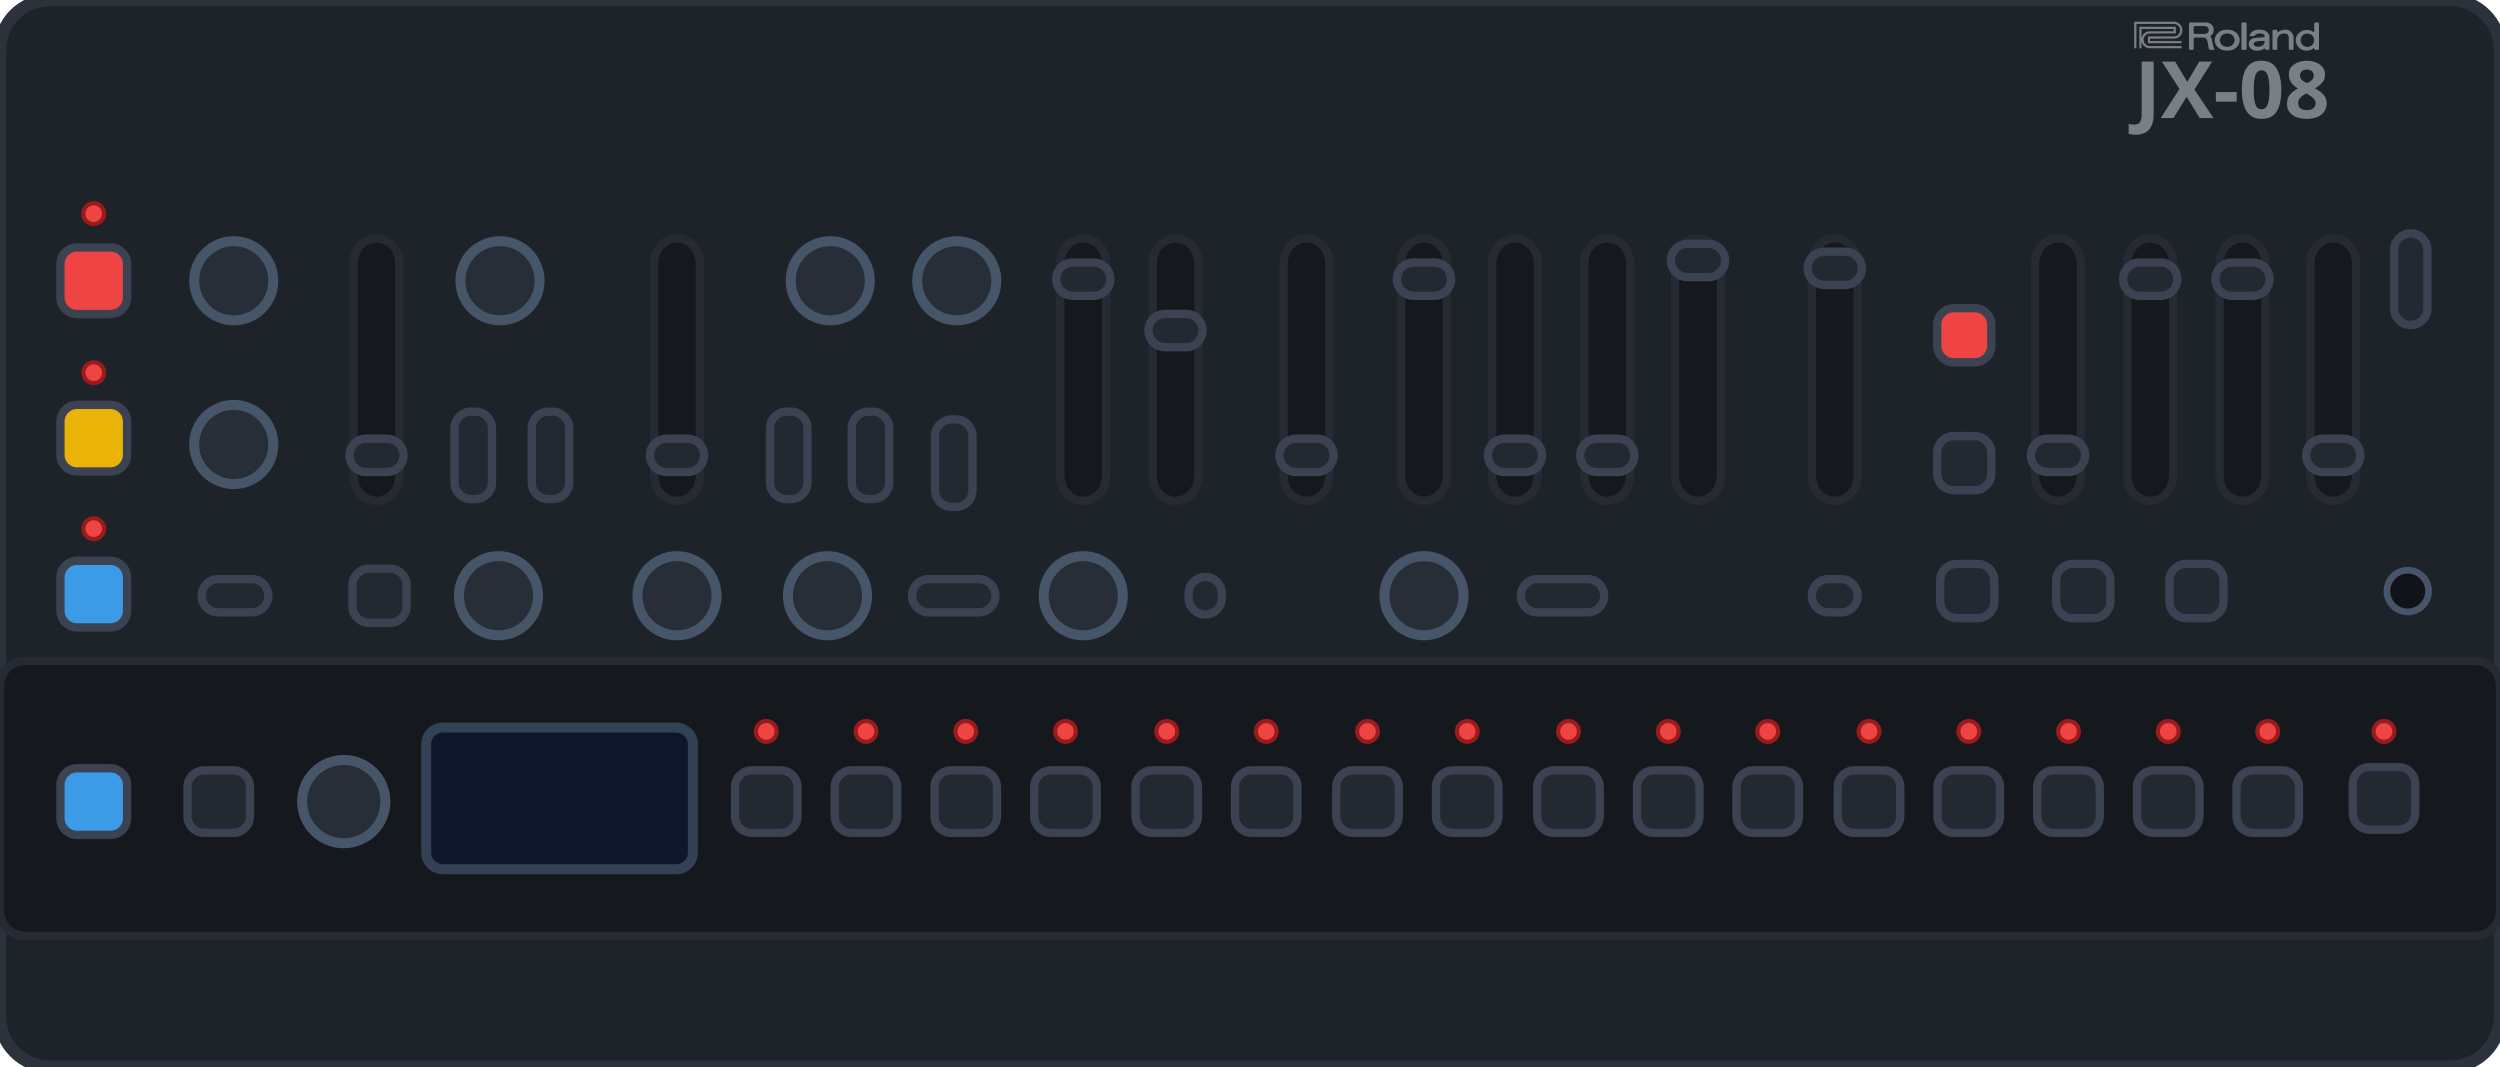
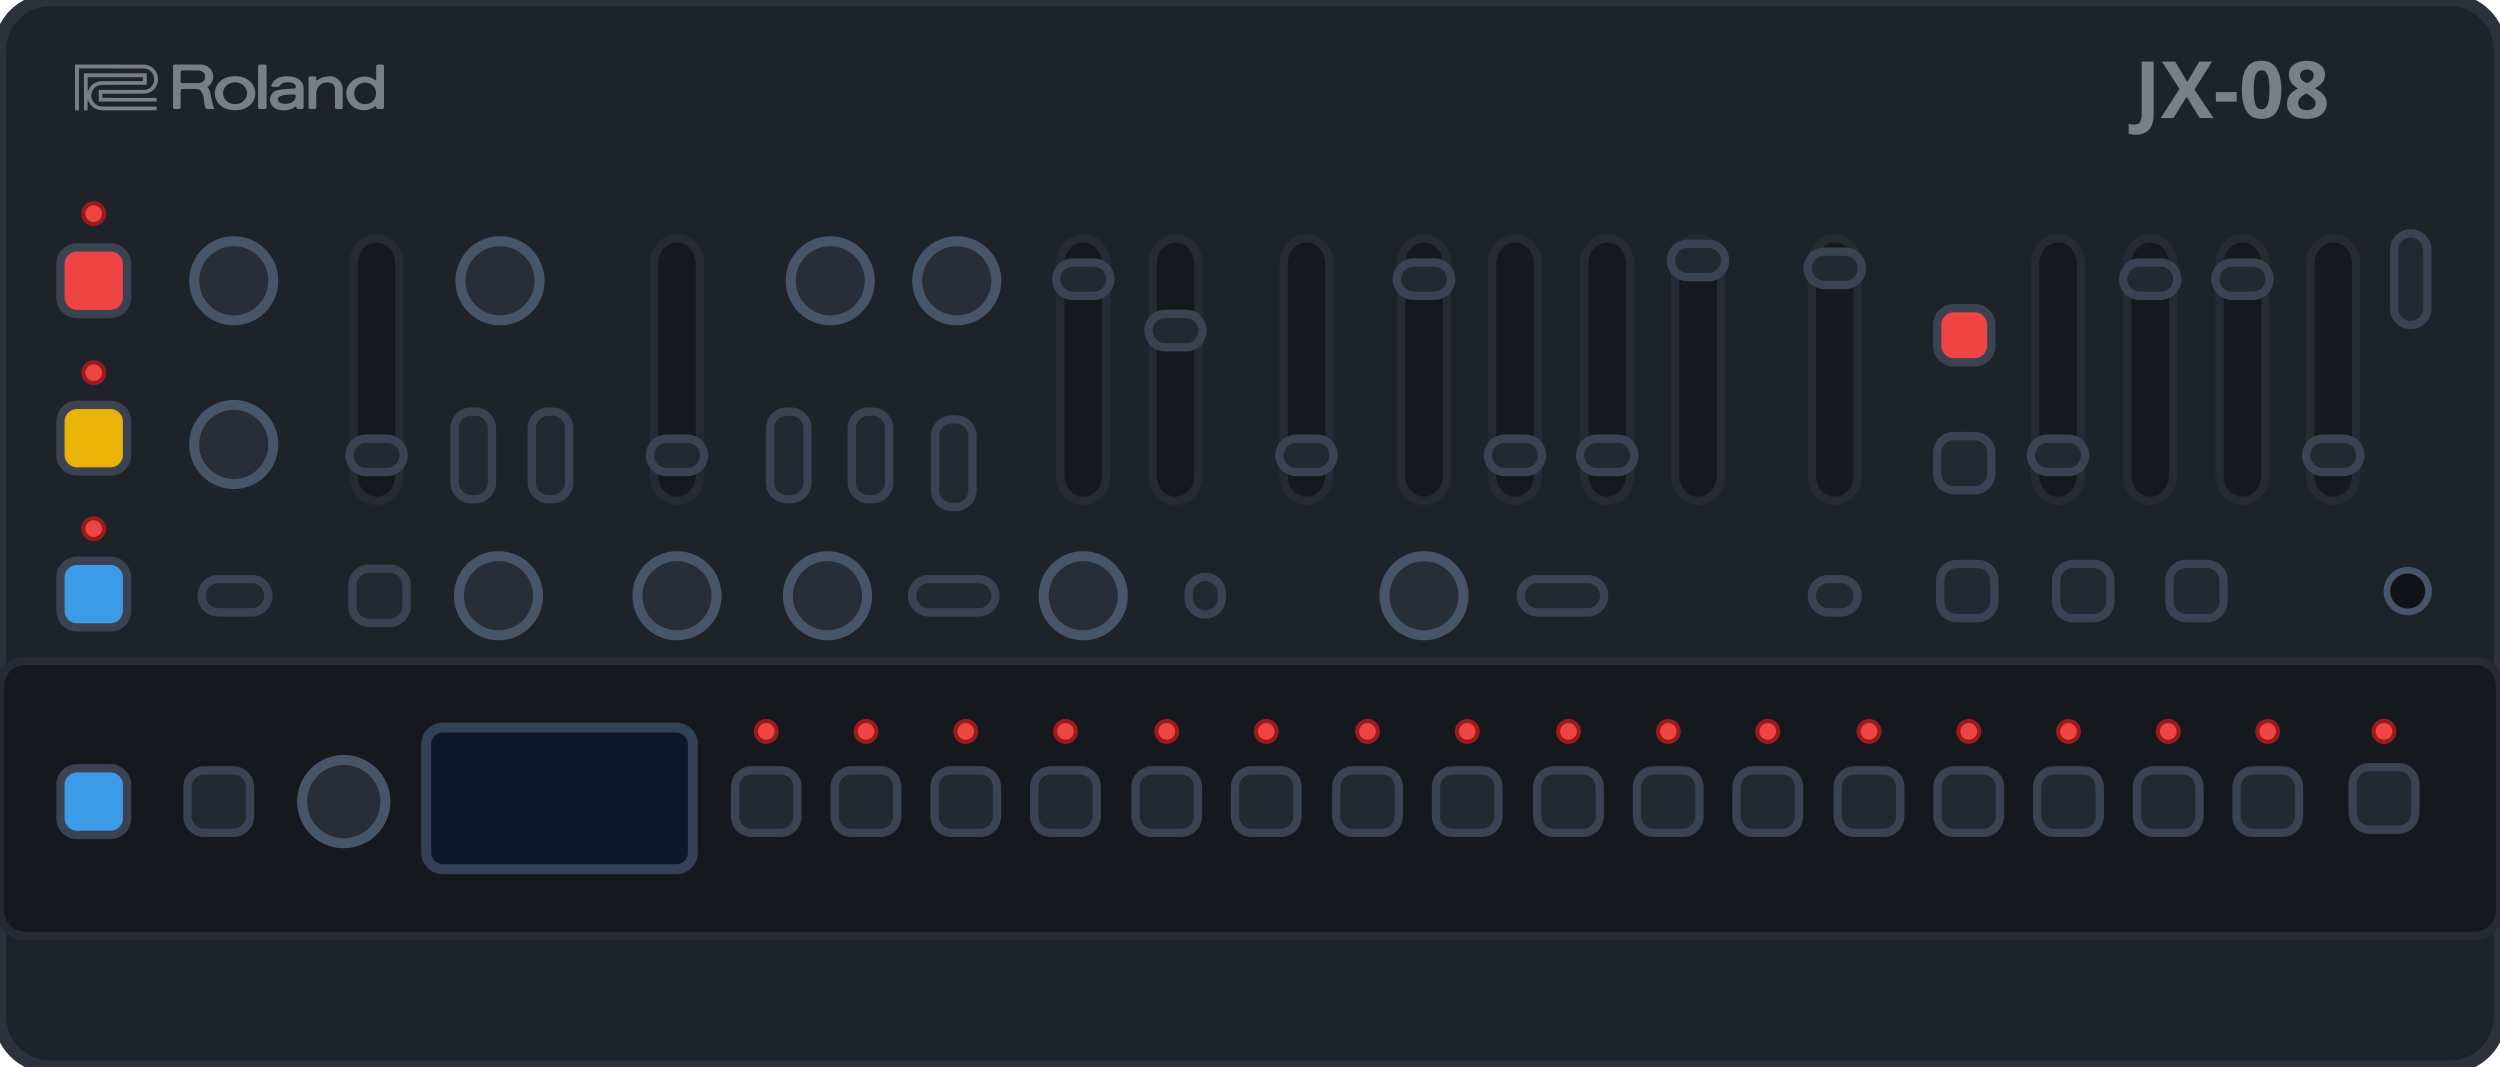
<svg xmlns="http://www.w3.org/2000/svg" baseProfile="full" height="128.0mm" version="1.1" viewBox="0 0 300.0 128.0" width="300.0mm">
  <defs />
  <rect fill="#1e2229" height="128.0" rx="6" stroke="#2c323b" stroke-width="1.5" width="300.0" x="0" y="0" />
  <rect fill="#15181d" height="33.0" rx="3.0" stroke="#262b33" stroke-width="1.0" width="300.0" x="0.0" y="79.308" />
  <circle cx="11.25" cy="25.638" fill="#ef4444" r="1.25" stroke="#991b1b" stroke-width="0.5" />
  <circle cx="11.25" cy="44.723" fill="#ef4444" r="1.25" stroke="#991b1b" stroke-width="0.5" />
  <circle cx="11.25" cy="63.437" fill="#ef4444" r="1.25" stroke="#991b1b" stroke-width="0.5" />
  <rect fill="#ef4444" height="8.0" rx="2.0" stroke="#3b4252" stroke-width="1.0" width="8.0" x="7.25" y="29.69" />
  <rect fill="#eab308" height="8.0" rx="2.0" stroke="#3b4252" stroke-width="1.0" width="8.0" x="7.25" y="48.582" />
  <rect fill="#3b9be6" height="8.0" rx="2.0" stroke="#3b4252" stroke-width="1.0" width="8.0" x="7.25" y="67.296" />
  <circle cx="28.05" cy="33.69" fill="#282e38" r="4.75" stroke="#475569" stroke-width="1.2" />
  <circle cx="28.05" cy="53.338" fill="#282e38" r="4.75" stroke="#475569" stroke-width="1.2" />
  <rect fill="#232831" height="4.0" rx="2.0" stroke="#3b4252" stroke-width="1.0" width="8.0" x="24.2" y="69.488" />
  <rect fill="#15181d" height="31.5" rx="3.0" stroke="#262b33" stroke-width="1.0" width="5.5" x="42.43" y="28.602" />
  <rect fill="#232831" height="4.0" rx="2.0" stroke="#3b4252" stroke-width="1.0" width="6.5" x="41.93" y="52.643" />
  <circle cx="60.0" cy="33.69" fill="#282e38" r="4.75" stroke="#475569" stroke-width="1.2" />
  <rect fill="#232831" height="10.5" rx="2.0" stroke="#3b4252" stroke-width="1.0" width="4.5" x="54.54" y="49.393" />
  <rect fill="#232831" height="10.5" rx="2.0" stroke="#3b4252" stroke-width="1.0" width="4.5" x="63.81" y="49.393" />
  <rect fill="#232831" height="6.5" rx="2.0" stroke="#3b4252" stroke-width="1.0" width="6.5" x="42.29" y="68.238" />
  <circle cx="59.82" cy="71.488" fill="#282e38" r="4.75" stroke="#475569" stroke-width="1.2" />
  <rect fill="#15181d" height="31.5" rx="3.0" stroke="#262b33" stroke-width="1.0" width="5.5" x="78.49" y="28.602" />
  <rect fill="#232831" height="4.0" rx="2.0" stroke="#3b4252" stroke-width="1.0" width="6.5" x="77.99" y="52.643" />
  <circle cx="99.63" cy="33.69" fill="#282e38" r="4.75" stroke="#475569" stroke-width="1.2" />
  <circle cx="114.81" cy="33.69" fill="#282e38" r="4.75" stroke="#475569" stroke-width="1.2" />
  <rect fill="#232831" height="10.5" rx="2.0" stroke="#3b4252" stroke-width="1.0" width="4.5" x="92.4" y="49.393" />
  <rect fill="#232831" height="10.5" rx="2.0" stroke="#3b4252" stroke-width="1.0" width="4.5" x="102.21" y="49.393" />
  <rect fill="#232831" height="10.5" rx="2.0" stroke="#3b4252" stroke-width="1.0" width="4.5" x="112.2" y="50.328" />
  <circle cx="81.24" cy="71.488" fill="#282e38" r="4.75" stroke="#475569" stroke-width="1.2" />
  <circle cx="99.3" cy="71.488" fill="#282e38" r="4.75" stroke="#475569" stroke-width="1.2" />
  <rect fill="#232831" height="4.0" rx="2.0" stroke="#3b4252" stroke-width="1.0" width="10.0" x="109.45" y="69.488" />
  <rect fill="#15181d" height="31.5" rx="3.0" stroke="#262b33" stroke-width="1.0" width="5.5" x="127.24" y="28.602" />
  <rect fill="#232831" height="4.0" rx="2.0" stroke="#3b4252" stroke-width="1.0" width="6.5" x="126.74" y="31.498" />
  <rect fill="#15181d" height="31.5" rx="3.0" stroke="#262b33" stroke-width="1.0" width="5.5" x="138.31" y="28.602" />
  <rect fill="#232831" height="4.0" rx="2.0" stroke="#3b4252" stroke-width="1.0" width="6.5" x="137.81" y="37.667" />
  <circle cx="129.99" cy="71.488" fill="#282e38" r="4.75" stroke="#475569" stroke-width="1.2" />
  <rect fill="#232831" height="4.5" rx="2.0" stroke="#3b4252" stroke-width="1.0" width="4.0" x="142.63" y="69.238" />
  <rect fill="#15181d" height="31.5" rx="3.0" stroke="#262b33" stroke-width="1.0" width="5.5" x="154.03" y="28.602" />
  <rect fill="#232831" height="4.0" rx="2.0" stroke="#3b4252" stroke-width="1.0" width="6.5" x="153.53" y="52.643" />
  <rect fill="#15181d" height="31.5" rx="3.0" stroke="#262b33" stroke-width="1.0" width="5.5" x="168.13" y="28.602" />
  <rect fill="#232831" height="4.0" rx="2.0" stroke="#3b4252" stroke-width="1.0" width="6.5" x="167.63" y="31.498" />
  <rect fill="#15181d" height="31.5" rx="3.0" stroke="#262b33" stroke-width="1.0" width="5.5" x="179.05" y="28.602" />
  <rect fill="#232831" height="4.0" rx="2.0" stroke="#3b4252" stroke-width="1.0" width="6.5" x="178.55" y="52.643" />
  <rect fill="#15181d" height="31.5" rx="3.0" stroke="#262b33" stroke-width="1.0" width="5.5" x="190.12" y="28.602" />
  <rect fill="#232831" height="4.0" rx="2.0" stroke="#3b4252" stroke-width="1.0" width="6.5" x="189.62" y="52.643" />
  <rect fill="#15181d" height="31.5" rx="3.0" stroke="#262b33" stroke-width="1.0" width="5.5" x="201.01" y="28.602" />
  <rect fill="#232831" height="4.0" rx="2.0" stroke="#3b4252" stroke-width="1.0" width="6.5" x="200.51" y="29.258" />
  <circle cx="170.88" cy="71.488" fill="#282e38" r="4.75" stroke="#475569" stroke-width="1.2" />
  <rect fill="#232831" height="4.0" rx="2.0" stroke="#3b4252" stroke-width="1.0" width="10.0" x="182.5" y="69.488" />
  <rect fill="#15181d" height="31.5" rx="3.0" stroke="#262b33" stroke-width="1.0" width="5.5" x="217.42" y="28.602" />
  <rect fill="#232831" height="4.0" rx="2.0" stroke="#3b4252" stroke-width="1.0" width="6.5" x="216.92" y="30.192" />
  <rect fill="#232831" height="4.0" rx="2.0" stroke="#3b4252" stroke-width="1.0" width="5.5" x="217.42" y="69.488" />
  <rect fill="#ef4444" height="6.5" rx="2.0" stroke="#3b4252" stroke-width="1.0" width="6.5" x="232.46" y="36.98" />
  <rect fill="#232831" height="6.5" rx="2.0" stroke="#3b4252" stroke-width="1.0" width="6.5" x="232.46" y="52.328" />
  <rect fill="#15181d" height="31.5" rx="3.0" stroke="#262b33" stroke-width="1.0" width="5.5" x="244.21" y="28.602" />
  <rect fill="#232831" height="4.0" rx="2.0" stroke="#3b4252" stroke-width="1.0" width="6.5" x="243.71" y="52.643" />
  <rect fill="#15181d" height="31.5" rx="3.0" stroke="#262b33" stroke-width="1.0" width="5.5" x="255.28" y="28.602" />
  <rect fill="#232831" height="4.0" rx="2.0" stroke="#3b4252" stroke-width="1.0" width="6.5" x="254.78" y="31.498" />
  <rect fill="#15181d" height="31.5" rx="3.0" stroke="#262b33" stroke-width="1.0" width="5.5" x="266.35" y="28.602" />
  <rect fill="#232831" height="4.0" rx="2.0" stroke="#3b4252" stroke-width="1.0" width="6.5" x="265.85" y="31.498" />
  <rect fill="#15181d" height="31.5" rx="3.0" stroke="#262b33" stroke-width="1.0" width="5.5" x="277.24" y="28.602" />
  <rect fill="#232831" height="4.0" rx="2.0" stroke="#3b4252" stroke-width="1.0" width="6.5" x="276.74" y="52.643" />
  <rect fill="#232831" height="11.0" rx="2.0" stroke="#3b4252" stroke-width="1.0" width="4.0" x="287.29" y="27.998" />
  <rect fill="#232831" height="6.5" rx="2.0" stroke="#3b4252" stroke-width="1.0" width="6.5" x="232.82" y="67.675" />
  <rect fill="#232831" height="6.5" rx="2.0" stroke="#3b4252" stroke-width="1.0" width="6.5" x="246.74" y="67.675" />
  <rect fill="#232831" height="6.5" rx="2.0" stroke="#3b4252" stroke-width="1.0" width="6.5" x="260.33" y="67.675" />
  <circle cx="288.93" cy="70.925" fill="#111318" r="2.5" stroke="#475569" stroke-width="0.8" />
  <rect fill="#3b9be6" height="8.0" rx="2.0" stroke="#3b4252" stroke-width="1.0" width="8.0" x="7.25" y="92.192" />
  <rect fill="#232831" height="7.5" rx="2.0" stroke="#3b4252" stroke-width="1.0" width="7.5" x="22.5" y="92.442" />
  <circle cx="41.25" cy="96.192" fill="#282e38" r="5.0" stroke="#475569" stroke-width="1.2" />
  <rect fill="#0f172a" height="17.0" rx="2.0" stroke="#334155" stroke-width="1.2" width="32.0" x="51.14" y="87.308" />
  <circle cx="91.95" cy="87.77" fill="#ef4444" r="1.25" stroke="#991b1b" stroke-width="0.5" />
  <rect fill="#232831" height="7.5" rx="2.0" stroke="#3b4252" stroke-width="1.0" width="7.5" x="88.2" y="92.442" />
  <circle cx="103.92" cy="87.77" fill="#ef4444" r="1.25" stroke="#991b1b" stroke-width="0.5" />
  <rect fill="#232831" height="7.5" rx="2.0" stroke="#3b4252" stroke-width="1.0" width="7.5" x="100.17" y="92.442" />
  <circle cx="115.89" cy="87.77" fill="#ef4444" r="1.25" stroke="#991b1b" stroke-width="0.5" />
  <rect fill="#232831" height="7.5" rx="2.0" stroke="#3b4252" stroke-width="1.0" width="7.5" x="112.14" y="92.442" />
  <circle cx="127.86" cy="87.77" fill="#ef4444" r="1.25" stroke="#991b1b" stroke-width="0.5" />
  <rect fill="#232831" height="7.5" rx="2.0" stroke="#3b4252" stroke-width="1.0" width="7.5" x="124.11" y="92.442" />
  <circle cx="140.01" cy="87.77" fill="#ef4444" r="1.25" stroke="#991b1b" stroke-width="0.5" />
  <rect fill="#232831" height="7.5" rx="2.0" stroke="#3b4252" stroke-width="1.0" width="7.5" x="136.26" y="92.442" />
  <circle cx="151.95" cy="87.77" fill="#ef4444" r="1.25" stroke="#991b1b" stroke-width="0.5" />
  <rect fill="#232831" height="7.5" rx="2.0" stroke="#3b4252" stroke-width="1.0" width="7.5" x="148.2" y="92.442" />
  <circle cx="164.1" cy="87.77" fill="#ef4444" r="1.25" stroke="#991b1b" stroke-width="0.5" />
  <rect fill="#232831" height="7.5" rx="2.0" stroke="#3b4252" stroke-width="1.0" width="7.5" x="160.35" y="92.442" />
  <circle cx="176.07" cy="87.77" fill="#ef4444" r="1.25" stroke="#991b1b" stroke-width="0.5" />
  <rect fill="#232831" height="7.5" rx="2.0" stroke="#3b4252" stroke-width="1.0" width="7.5" x="172.32" y="92.442" />
  <circle cx="188.22" cy="87.77" fill="#ef4444" r="1.25" stroke="#991b1b" stroke-width="0.5" />
  <rect fill="#232831" height="7.5" rx="2.0" stroke="#3b4252" stroke-width="1.0" width="7.5" x="184.47" y="92.442" />
  <circle cx="200.19" cy="87.77" fill="#ef4444" r="1.25" stroke="#991b1b" stroke-width="0.5" />
  <rect fill="#232831" height="7.5" rx="2.0" stroke="#3b4252" stroke-width="1.0" width="7.5" x="196.44" y="92.442" />
  <circle cx="212.13" cy="87.77" fill="#ef4444" r="1.25" stroke="#991b1b" stroke-width="0.5" />
  <rect fill="#232831" height="7.5" rx="2.0" stroke="#3b4252" stroke-width="1.0" width="7.5" x="208.38" y="92.442" />
  <circle cx="224.28" cy="87.77" fill="#ef4444" r="1.25" stroke="#991b1b" stroke-width="0.5" />
  <rect fill="#232831" height="7.5" rx="2.0" stroke="#3b4252" stroke-width="1.0" width="7.5" x="220.53" y="92.442" />
  <circle cx="236.25" cy="87.77" fill="#ef4444" r="1.25" stroke="#991b1b" stroke-width="0.5" />
  <rect fill="#232831" height="7.5" rx="2.0" stroke="#3b4252" stroke-width="1.0" width="7.5" x="232.5" y="92.442" />
  <circle cx="248.22" cy="87.77" fill="#ef4444" r="1.25" stroke="#991b1b" stroke-width="0.5" />
  <rect fill="#232831" height="7.5" rx="2.0" stroke="#3b4252" stroke-width="1.0" width="7.5" x="244.47" y="92.442" />
  <circle cx="260.19" cy="87.77" fill="#ef4444" r="1.25" stroke="#991b1b" stroke-width="0.5" />
  <rect fill="#232831" height="7.5" rx="2.0" stroke="#3b4252" stroke-width="1.0" width="7.5" x="256.44" y="92.442" />
  <circle cx="272.13" cy="87.77" fill="#ef4444" r="1.25" stroke="#991b1b" stroke-width="0.5" />
  <rect fill="#232831" height="7.5" rx="2.0" stroke="#3b4252" stroke-width="1.0" width="7.5" x="268.38" y="92.442" />
  <circle cx="286.08" cy="87.77" fill="#ef4444" r="1.25" stroke="#991b1b" stroke-width="0.5" />
  <rect fill="#232831" height="7.5" rx="2.0" stroke="#3b4252" stroke-width="1.0" width="7.5" x="282.33" y="92.058" />
-   <path d="M 219.76 663.25 L 219.50 747.50 L 164.00 748.03 L 164.00 184.00 L 1119.00 184.00 L 1119.00 357.78 L 1115.26 358.48 C1113.20,358.87 966.16,359.08 788.51,358.96 L 785.10 358.95 C482.49,358.74 455.32,358.72 428.52,361.90 C425.77,362.22 423.03,362.58 420.00,362.98 C387.46,367.22 370.22,372.80 351.89,385.00 C297.53,421.19 269.38,481.30 277.54,543.70 C282.38,580.61 297.92,612.67 323.50,638.53 C338.92,654.11 352.77,664.32 370.81,673.40 C383.96,680.02 393.72,682.95 411.04,685.46 C438.85,689.50 438.78,689.50 674.00,689.62 C799.12,689.69 984.64,689.81 1086.27,689.87 L 1271.03 690.00 L 1270.77 718.25 L 1270.50 746.50 L 865.00 747.20 C600.72,747.66 453.23,747.55 441.50,746.91 C421.44,745.80 399.94,742.59 381.77,737.98 C342.65,728.06 304.41,706.26 278.94,679.37 C273.88,674.02 262.27,659.72 255.92,651.00 C245.40,636.57 228.45,601.74 222.95,583.25 C222.25,580.91 221.31,579.00 220.85,579.00 C220.39,579.00 219.90,616.91 219.76,663.25 ZM 88.00 110.00 L 87.50 747.50 L 58.43 747.76 C42.44,747.91 29.06,747.72 28.68,747.35 C28.31,746.97 28.00,590.14 28.00,398.83 L 28.00 51.00 L 548.25 51.01 C884.33,51.01 1072.57,51.37 1080.00,52.01 C1131.43,56.45 1170.65,70.82 1206.15,98.21 C1259.94,139.73 1292.27,210.48 1289.65,281.00 C1288.36,315.88 1280.80,346.30 1266.00,376.18 C1244.92,418.74 1211.25,452.09 1168.80,472.43 C1144.41,484.12 1126.27,488.82 1090.50,492.71 C1077.03,494.17 1043.23,494.37 759.22,494.69 L 442.95 495.05 L 443.03 525.09 C443.08,541.61 443.36,555.78 443.66,556.57 C444.14,557.81 499.41,558.00 857.62,558.00 L 1271.03 558.00 L 1270.77 585.75 L 1270.50 613.50 L 829.25 613.75 L 388.00 614.00 L 388.00 436.83 L 727.75 437.03 C1035.69,437.20 1068.90,437.07 1082.50,435.59 C1112.78,432.30 1125.31,429.37 1140.50,422.02 C1194.77,395.73 1229.42,342.16 1231.71,281.00 C1233.28,238.85 1219.73,199.51 1192.46,167.00 C1182.63,155.29 1172.99,146.70 1158.99,137.20 C1133.10,119.64 1115.12,113.92 1076.60,110.98 C1068.41,110.36 885.86,110.00 575.86,110.00 ZM 221.00 353.67 C221.00,414.38 221.20,463.89 221.45,463.89 L 221.45 463.89 C221.69,463.64 223.96,458.52 226.48,452.50 C244.51,409.46 269.88,374.00 299.30,350.73 C330.85,325.77 367.21,310.92 411.84,304.76 C417.01,304.05 523.66,303.51 740.00,303.10 L 1060.50 302.50 L 1061.03 243.00 L 221.00 243.00 Z" fill="#7a7f87" fill-rule="nonzero" stroke="none" stroke-linecap="round" stroke-linejoin="round" stroke-width="0" transform="translate(255.9665 2.365512) scale(0.004587956)" />
-   <path d="m192 22.717-3e-3 71.215c0.014 0.012 0.021 3.108 3.123 3.108h8.514c3.104 0 3.097-3.097 3.097-3.097l7e-3 -71.229c0-4e-3 0-3.105-3.104-3.105h-8.514c-3.11 3e-3 -3.11 3.101-3.12 3.108z" fill="#7a7f87" fill-rule="nonzero" stroke="none" stroke-linecap="round" stroke-linejoin="round" stroke-width="0" transform="translate(260.8141 1.863288) scale(0.04249176)" />
-   <path d="m226.54 80.726c0.057 1.711 1.092 3.644 2.73 4.721 7.812 5.135 28.24 3.12 28.299-11.791 4e-3 -1.128-1.158-1.713-1.963-1.819-1.592-0.208-18.885-0.579-25.896 3.116-2.353 1.234-3.247 3.251-3.17 5.773 0 0-13.93 0.046-13.93 0-0.059-7.937 5.972-15.571 13.881-16.822 5.457-0.866 8.865-1.61 28.895-2.633 1.322-0.062 3.668-2.627 1.941-5.089-2.697-3.833-4.887-5.694-13.207-5.694-7.514 0-11.523 1.547-14.012 5.691-0.473 0.799-2.106 2.174-3.745 2.174l-9.525-0.028c-1.127 0-2.427-1.322-1.974-2.408 4.456-10.754 13.583-16.053 27.559-16.064 12.492-4e-3 28.797 4.625 28.797 22.052l-0.01 32.04c0.01 0 0 3.097-3.096 3.097 0 0-3.938 4e-3 -5.074 0-2.49 0-3.625-0.6-4.424-3.108-0.318-0.993-1.453-1.694-2.439-0.839-8.137 7.08-25.973 8.734-35.584 1.928-5.542-3.929-7.982-9.089-7.982-14.295 0-2e-3 13.929-0.016 13.929-2e-3z" fill="#7a7f87" fill-rule="nonzero" stroke="none" stroke-linecap="round" stroke-linejoin="round" stroke-width="0" transform="translate(260.8141 1.863288) scale(0.04249176)" />
-   <path d="m339.24 93.937v-31.404c0-14.047-12.393-22.662-21.455-22.662-8.996 0-16.639 2.346-22.539 7.087-0.518 0.426-1.988 0.887-1.988-0.408l-0.02-3.219s-8e-3 -3.102-3.107-3.1l-7.338-2e-3s-3.104 0-3.102 3.088l-8e-3 50.626c6e-3 3.097 3.107 3.104 3.107 3.104l7.348-7e-3c3.092 0 3.092-3.097 3.078-3.108l0.014-24.737c0-6.838 4.621-18.516 19.84-18.516 10.881 0 12.611 7.476 12.611 11.854l0.014 31.41c6e-3 3.101 3.109 3.094 3.109 3.094l7.35 3e-3s3.098 0 3.086-3.103z" fill="#7a7f87" fill-rule="nonzero" stroke="none" stroke-linecap="round" stroke-linejoin="round" stroke-width="0" transform="translate(260.8141 1.863288) scale(0.04249176)" />
-   <path d="m214.85 55.893c-0.018 0.105-0.029 0.213-0.029 0.321" fill="#7a7f87" fill-rule="nonzero" stroke="none" stroke-linecap="round" stroke-linejoin="round" stroke-width="0" transform="translate(260.8141 1.863288) scale(0.04249176)" />
-   <path d="m152.04 99.038c24.747 0 35.121-16.011 35.107-29.575-0.019-12.993-10.425-29.6-35.321-29.604-24.87-7e-3 -35.262 16.564-35.262 29.615 0 13.823 10.499 29.564 35.476 29.564v-10.596c-14.479 0-21.105-10.695-21.105-18.894 0-8.192 6.938-19.016 20.898-19.016 13.959 0 20.938 10.759 20.938 18.946 0 8.285-6.829 18.963-20.731 18.963z" fill="#7a7f87" fill-rule="nonzero" stroke="none" stroke-linecap="round" stroke-linejoin="round" stroke-width="0" transform="translate(260.8141 1.863288) scale(0.04249176)" />
-   <path d="m359.31 69.342c0 10.951 8.088 19.255 18.688 19.251 10.609-4e-3 19.193-7.47 19.162-19.099-0.027-11.261-8.574-18.518-19.174-18.518-9.897 1e-3 -18.684 7.551-18.676 18.366l-13.938-0.019c-0.053-22.616 30.334-37.896 50.33-22.628 0.908 0.695 1.773 0.143 1.795-1.485l-0.014-22.489c0.023-3.112 3.127-3.106 3.127-3.106h7.35s3.088-2e-3 3.088 3.096v71.222c0 3.108-3.08 3.108-3.08 3.108h-7.357c-3.092 0-3.107-3.097-3.104-3.332 0.012-1.628-0.91-2.198-1.805-1.488-20.305 16.037-50.271 2.4-50.33-22.896z" fill="#7a7f87" fill-rule="nonzero" stroke="none" stroke-linecap="round" stroke-linejoin="round" stroke-width="0" transform="translate(260.8141 1.863288) scale(0.04249176)" />
-   <path d="m60.187 62.19 3e-3 -10.268c0.169-4e-3 -3.097-4e-3 -3.097-3.1-0.011-3.797 0-15.876 0-15.876s0-3.096 3.097-3.096h27.488s12.088 0.021 12.096 11.039c7e-3 11.052-12.096 11.028-12.096 11.025l-27.488 9e-3v10.268l23.03-5e-3c4.072 0 7.552 0.916 9.127 3.101 6.704 9.306 4.49 18.815 7.705 28.625 0.568 1.724 2.172 3.116 5.115 3.116l8.987-0.021c0.844 7e-3 1.472-1.143 1.222-1.677-3.707-7.849-4.001-16.025-6.444-25.395-1.35-5.188-1.393-7.661-5.236-10.679-0.214-0.166 0.136-0.763 0.586-1.075 5.608-3.921 9.602-10.315 9.602-17.294 0-14.273-11.63-21.298-21.807-21.293l-45.056 6e-3s-3.098 0-3.098 3.09l-0.011 71.221c0.015 3.133 3.129 3.107 3.129 3.107l6.955-5e-3s3.097 5e-3 3.097-3.103c0-5.062-0.021-21.448-7e-3 -28.632 7e-3 -3.096 3.101-3.088 3.101-3.088z" fill="#7a7f87" fill-rule="nonzero" stroke="none" stroke-linecap="round" stroke-linejoin="round" stroke-width="0" transform="translate(260.8141 1.863288) scale(0.04249176)" />
-   <text class="printed-text" dominant-baseline="central" fill="#7a7f87" font-family="sans-serif" font-size="9.5" font-weight="bold" lengthAdjust="spacingAndGlyphs" text-anchor="start" textLength="38.5" x="256.14" y="10.483">JX-08</text>
+   <path d="M 219.76 663.25 L 219.50 747.50 L 164.00 748.03 L 164.00 184.00 L 1119.00 184.00 L 1119.00 357.78 L 1115.26 358.48 C1113.20,358.87 966.16,359.08 788.51,358.96 L 785.10 358.95 C482.49,358.74 455.32,358.72 428.52,361.90 C425.77,362.22 423.03,362.58 420.00,362.98 C387.46,367.22 370.22,372.80 351.89,385.00 C297.53,421.19 269.38,481.30 277.54,543.70 C282.38,580.61 297.92,612.67 323.50,638.53 C338.92,654.11 352.77,664.32 370.81,673.40 C383.96,680.02 393.72,682.95 411.04,685.46 C438.85,689.50 438.78,689.50 674.00,689.62 C799.12,689.69 984.64,689.81 1086.27,689.87 L 1271.03 690.00 L 1270.77 718.25 L 1270.50 746.50 L 865.00 747.20 C600.72,747.66 453.23,747.55 441.50,746.91 C421.44,745.80 399.94,742.59 381.77,737.98 C342.65,728.06 304.41,706.26 278.94,679.37 C273.88,674.02 262.27,659.72 255.92,651.00 C245.40,636.57 228.45,601.74 222.95,583.25 C222.25,580.91 221.31,579.00 220.85,579.00 C220.39,579.00 219.90,616.91 219.76,663.25 ZM 88.00 110.00 L 87.50 747.50 L 58.43 747.76 C42.44,747.91 29.06,747.72 28.68,747.35 C28.31,746.97 28.00,590.14 28.00,398.83 L 28.00 51.00 L 548.25 51.01 C884.33,51.01 1072.57,51.37 1080.00,52.01 C1131.43,56.45 1170.65,70.82 1206.15,98.21 C1259.94,139.73 1292.27,210.48 1289.65,281.00 C1288.36,315.88 1280.80,346.30 1266.00,376.18 C1244.92,418.74 1211.25,452.09 1168.80,472.43 C1144.41,484.12 1126.27,488.82 1090.50,492.71 C1077.03,494.17 1043.23,494.37 759.22,494.69 L 442.95 495.05 L 443.03 525.09 C443.08,541.61 443.36,555.78 443.66,556.57 C444.14,557.81 499.41,558.00 857.62,558.00 L 1271.03 558.00 L 1270.77 585.75 L 1270.50 613.50 L 829.25 613.75 L 388.00 614.00 L 388.00 436.83 L 727.75 437.03 C1035.69,437.20 1068.90,437.07 1082.50,435.59 C1112.78,432.30 1125.31,429.37 1140.50,422.02 C1194.77,395.73 1229.42,342.16 1231.71,281.00 C1233.28,238.85 1219.73,199.51 1192.46,167.00 C1182.63,155.29 1172.99,146.70 1158.99,137.20 C1133.10,119.64 1115.12,113.92 1076.60,110.98 C1068.41,110.36 885.86,110.00 575.86,110.00 ZM 221.00 353.67 C221.00,414.38 221.20,463.89 221.45,463.89 L 221.45 463.89 C221.69,463.64 223.96,458.52 226.48,452.50 C244.51,409.46 269.88,374.00 299.30,350.73 C330.85,325.77 367.21,310.92 411.84,304.76 C417.01,304.05 523.66,303.51 740.00,303.10 L 1060.50 302.50 L 1061.03 243.00 L 221.00 243.00 Z" fill="#7a7f87" fill-rule="nonzero" stroke="none" stroke-linecap="round" stroke-linejoin="round" stroke-width="0" transform="translate(8.779857 7.343561) scale(0.007890961)" />
+   <path d="m192 22.717-3e-3 71.215c0.014 0.012 0.021 3.108 3.123 3.108h8.514c3.104 0 3.097-3.097 3.097-3.097l7e-3 -71.229c0-4e-3 0-3.105-3.104-3.105h-8.514c-3.11 3e-3 -3.11 3.101-3.12 3.108z" fill="#7a7f87" fill-rule="nonzero" stroke="none" stroke-linecap="round" stroke-linejoin="round" stroke-width="0" transform="translate(17.7335 6.394825) scale(0.0689586)" />
+   <path d="m226.54 80.726c0.057 1.711 1.092 3.644 2.73 4.721 7.812 5.135 28.24 3.12 28.299-11.791 4e-3 -1.128-1.158-1.713-1.963-1.819-1.592-0.208-18.885-0.579-25.896 3.116-2.353 1.234-3.247 3.251-3.17 5.773 0 0-13.93 0.046-13.93 0-0.059-7.937 5.972-15.571 13.881-16.822 5.457-0.866 8.865-1.61 28.895-2.633 1.322-0.062 3.668-2.627 1.941-5.089-2.697-3.833-4.887-5.694-13.207-5.694-7.514 0-11.523 1.547-14.012 5.691-0.473 0.799-2.106 2.174-3.745 2.174l-9.525-0.028c-1.127 0-2.427-1.322-1.974-2.408 4.456-10.754 13.583-16.053 27.559-16.064 12.492-4e-3 28.797 4.625 28.797 22.052l-0.01 32.04c0.01 0 0 3.097-3.096 3.097 0 0-3.938 4e-3 -5.074 0-2.49 0-3.625-0.6-4.424-3.108-0.318-0.993-1.453-1.694-2.439-0.839-8.137 7.08-25.973 8.734-35.584 1.928-5.542-3.929-7.982-9.089-7.982-14.295 0-2e-3 13.929-0.016 13.929-2e-3z" fill="#7a7f87" fill-rule="nonzero" stroke="none" stroke-linecap="round" stroke-linejoin="round" stroke-width="0" transform="translate(17.7335 6.394825) scale(0.0689586)" />
+   <path d="m339.24 93.937v-31.404c0-14.047-12.393-22.662-21.455-22.662-8.996 0-16.639 2.346-22.539 7.087-0.518 0.426-1.988 0.887-1.988-0.408l-0.02-3.219s-8e-3 -3.102-3.107-3.1l-7.338-2e-3s-3.104 0-3.102 3.088l-8e-3 50.626c6e-3 3.097 3.107 3.104 3.107 3.104l7.348-7e-3c3.092 0 3.092-3.097 3.078-3.108l0.014-24.737c0-6.838 4.621-18.516 19.84-18.516 10.881 0 12.611 7.476 12.611 11.854l0.014 31.41c6e-3 3.101 3.109 3.094 3.109 3.094l7.35 3e-3s3.098 0 3.086-3.103z" fill="#7a7f87" fill-rule="nonzero" stroke="none" stroke-linecap="round" stroke-linejoin="round" stroke-width="0" transform="translate(17.7335 6.394825) scale(0.0689586)" />
+   <path d="m214.85 55.893c-0.018 0.105-0.029 0.213-0.029 0.321" fill="#7a7f87" fill-rule="nonzero" stroke="none" stroke-linecap="round" stroke-linejoin="round" stroke-width="0" transform="translate(17.7335 6.394825) scale(0.0689586)" />
+   <path d="m152.04 99.038c24.747 0 35.121-16.011 35.107-29.575-0.019-12.993-10.425-29.6-35.321-29.604-24.87-7e-3 -35.262 16.564-35.262 29.615 0 13.823 10.499 29.564 35.476 29.564v-10.596c-14.479 0-21.105-10.695-21.105-18.894 0-8.192 6.938-19.016 20.898-19.016 13.959 0 20.938 10.759 20.938 18.946 0 8.285-6.829 18.963-20.731 18.963z" fill="#7a7f87" fill-rule="nonzero" stroke="none" stroke-linecap="round" stroke-linejoin="round" stroke-width="0" transform="translate(17.7335 6.394825) scale(0.0689586)" />
+   <path d="m359.31 69.342c0 10.951 8.088 19.255 18.688 19.251 10.609-4e-3 19.193-7.47 19.162-19.099-0.027-11.261-8.574-18.518-19.174-18.518-9.897 1e-3 -18.684 7.551-18.676 18.366l-13.938-0.019c-0.053-22.616 30.334-37.896 50.33-22.628 0.908 0.695 1.773 0.143 1.795-1.485l-0.014-22.489c0.023-3.112 3.127-3.106 3.127-3.106h7.35s3.088-2e-3 3.088 3.096v71.222c0 3.108-3.08 3.108-3.08 3.108h-7.357c-3.092 0-3.107-3.097-3.104-3.332 0.012-1.628-0.91-2.198-1.805-1.488-20.305 16.037-50.271 2.4-50.33-22.896z" fill="#7a7f87" fill-rule="nonzero" stroke="none" stroke-linecap="round" stroke-linejoin="round" stroke-width="0" transform="translate(17.7335 6.394825) scale(0.0689586)" />
+   <path d="m60.187 62.19 3e-3 -10.268c0.169-4e-3 -3.097-4e-3 -3.097-3.1-0.011-3.797 0-15.876 0-15.876s0-3.096 3.097-3.096h27.488s12.088 0.021 12.096 11.039c7e-3 11.052-12.096 11.028-12.096 11.025l-27.488 9e-3v10.268l23.03-5e-3c4.072 0 7.552 0.916 9.127 3.101 6.704 9.306 4.49 18.815 7.705 28.625 0.568 1.724 2.172 3.116 5.115 3.116l8.987-0.021c0.844 7e-3 1.472-1.143 1.222-1.677-3.707-7.849-4.001-16.025-6.444-25.395-1.35-5.188-1.393-7.661-5.236-10.679-0.214-0.166 0.136-0.763 0.586-1.075 5.608-3.921 9.602-10.315 9.602-17.294 0-14.273-11.63-21.298-21.807-21.293l-45.056 6e-3s-3.098 0-3.098 3.09l-0.011 71.221c0.015 3.133 3.129 3.107 3.129 3.107l6.955-5e-3s3.097 5e-3 3.097-3.103c0-5.062-0.021-21.448-7e-3 -28.632 7e-3 -3.096 3.101-3.088 3.101-3.088z" fill="#7a7f87" fill-rule="nonzero" stroke="none" stroke-linecap="round" stroke-linejoin="round" stroke-width="0" transform="translate(17.7335 6.394825) scale(0.0689586)" />
+   <text class="printed-text" dominant-baseline="central" fill="#7a7f87" font-family="sans-serif" font-size="9.5" font-weight="700" lengthAdjust="spacingAndGlyphs" text-anchor="start" textLength="38.5" x="256.14" y="10.483">JX-08</text>
</svg>
